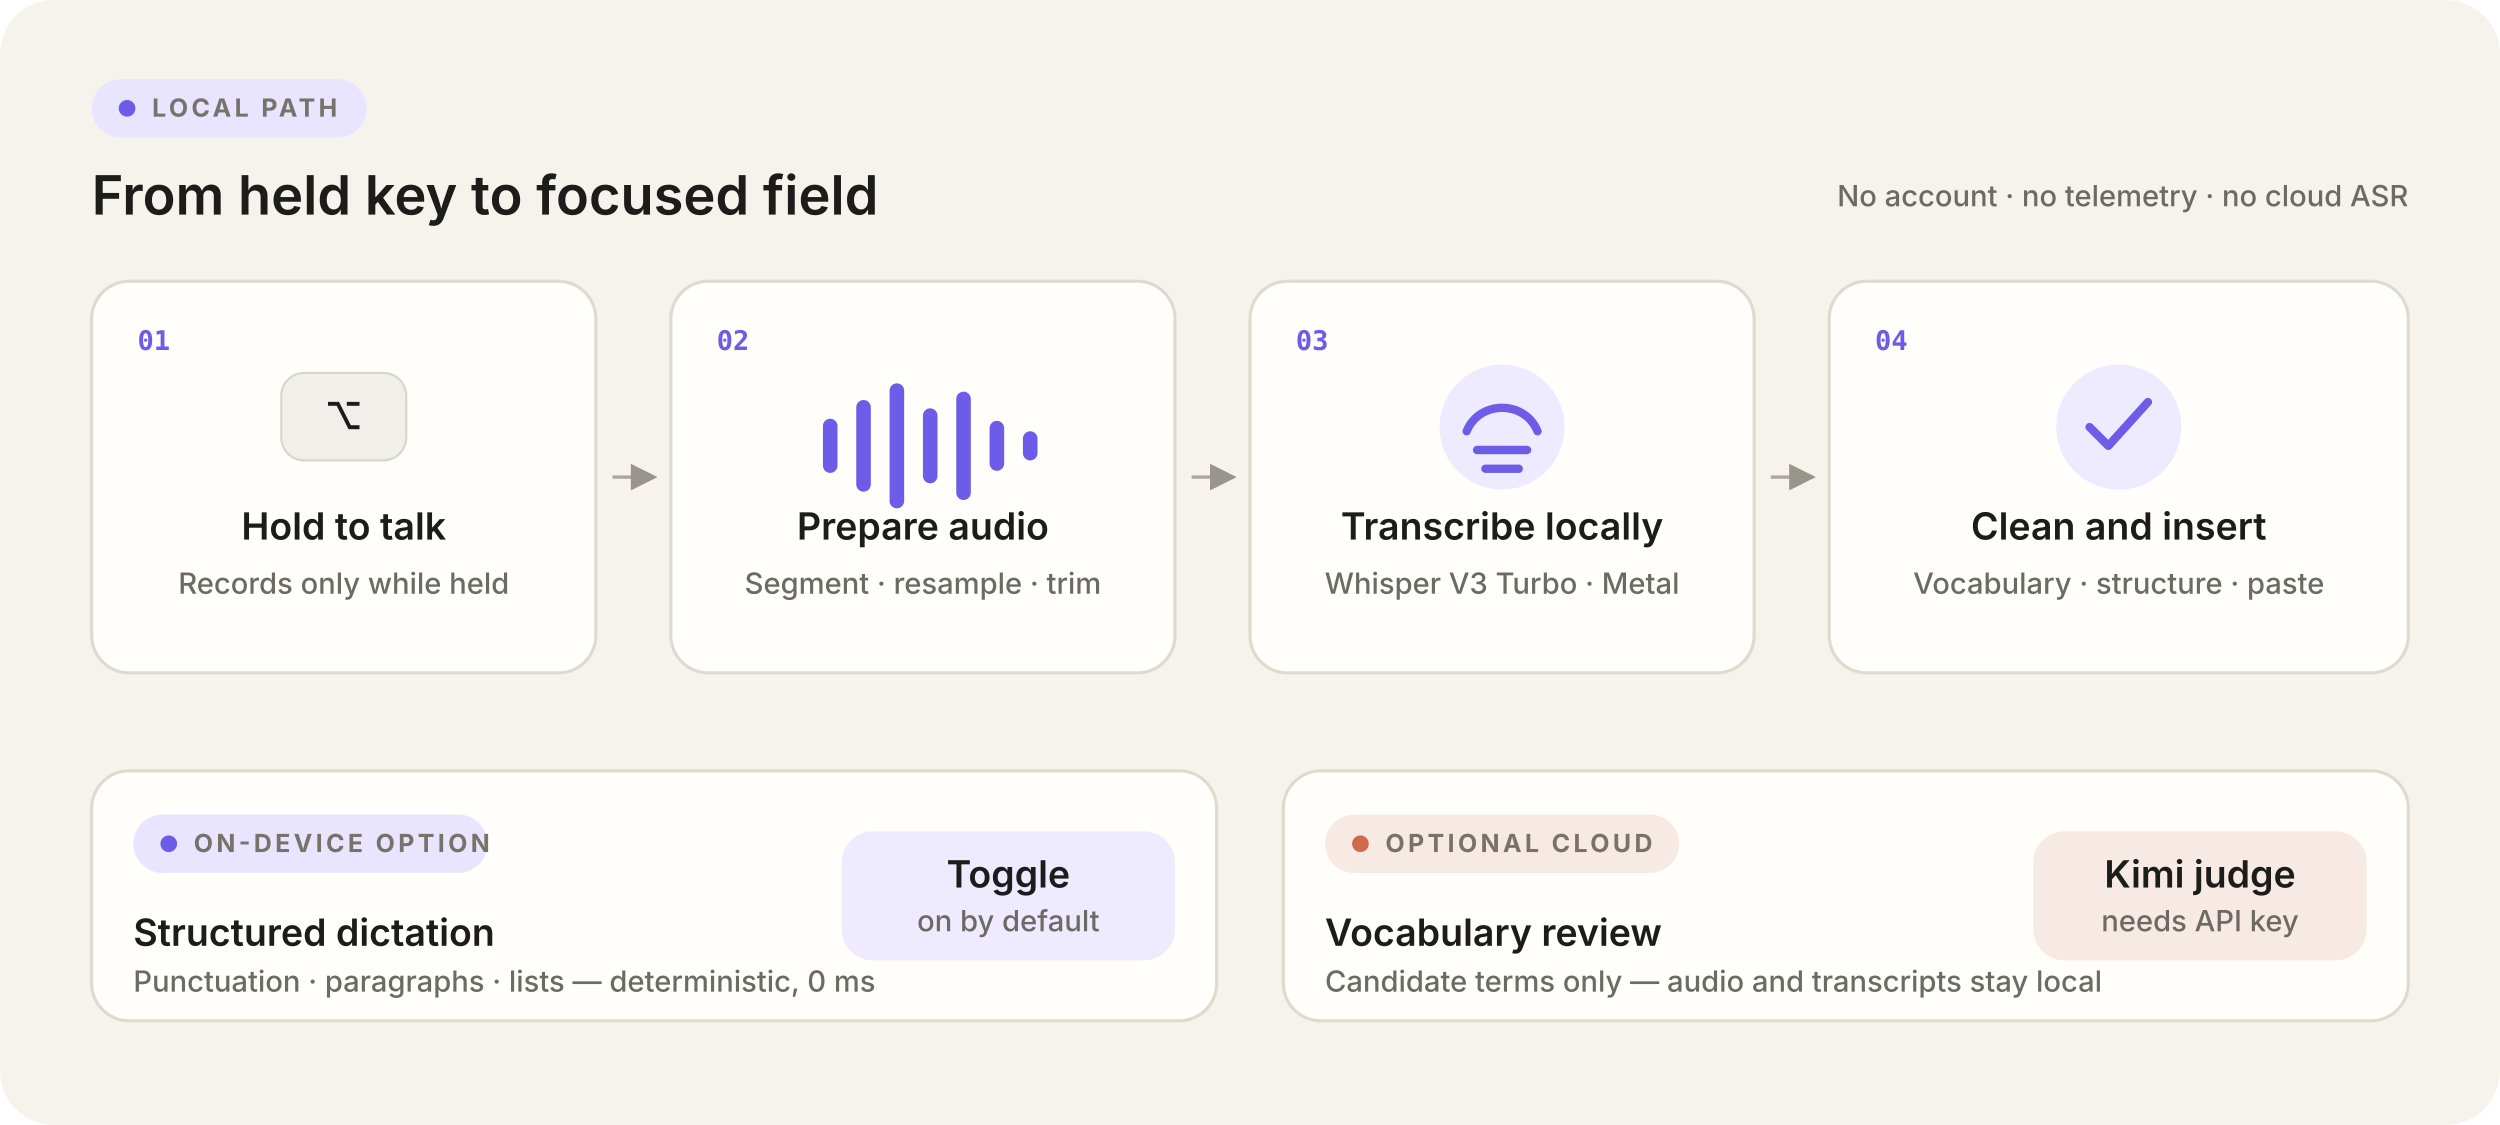
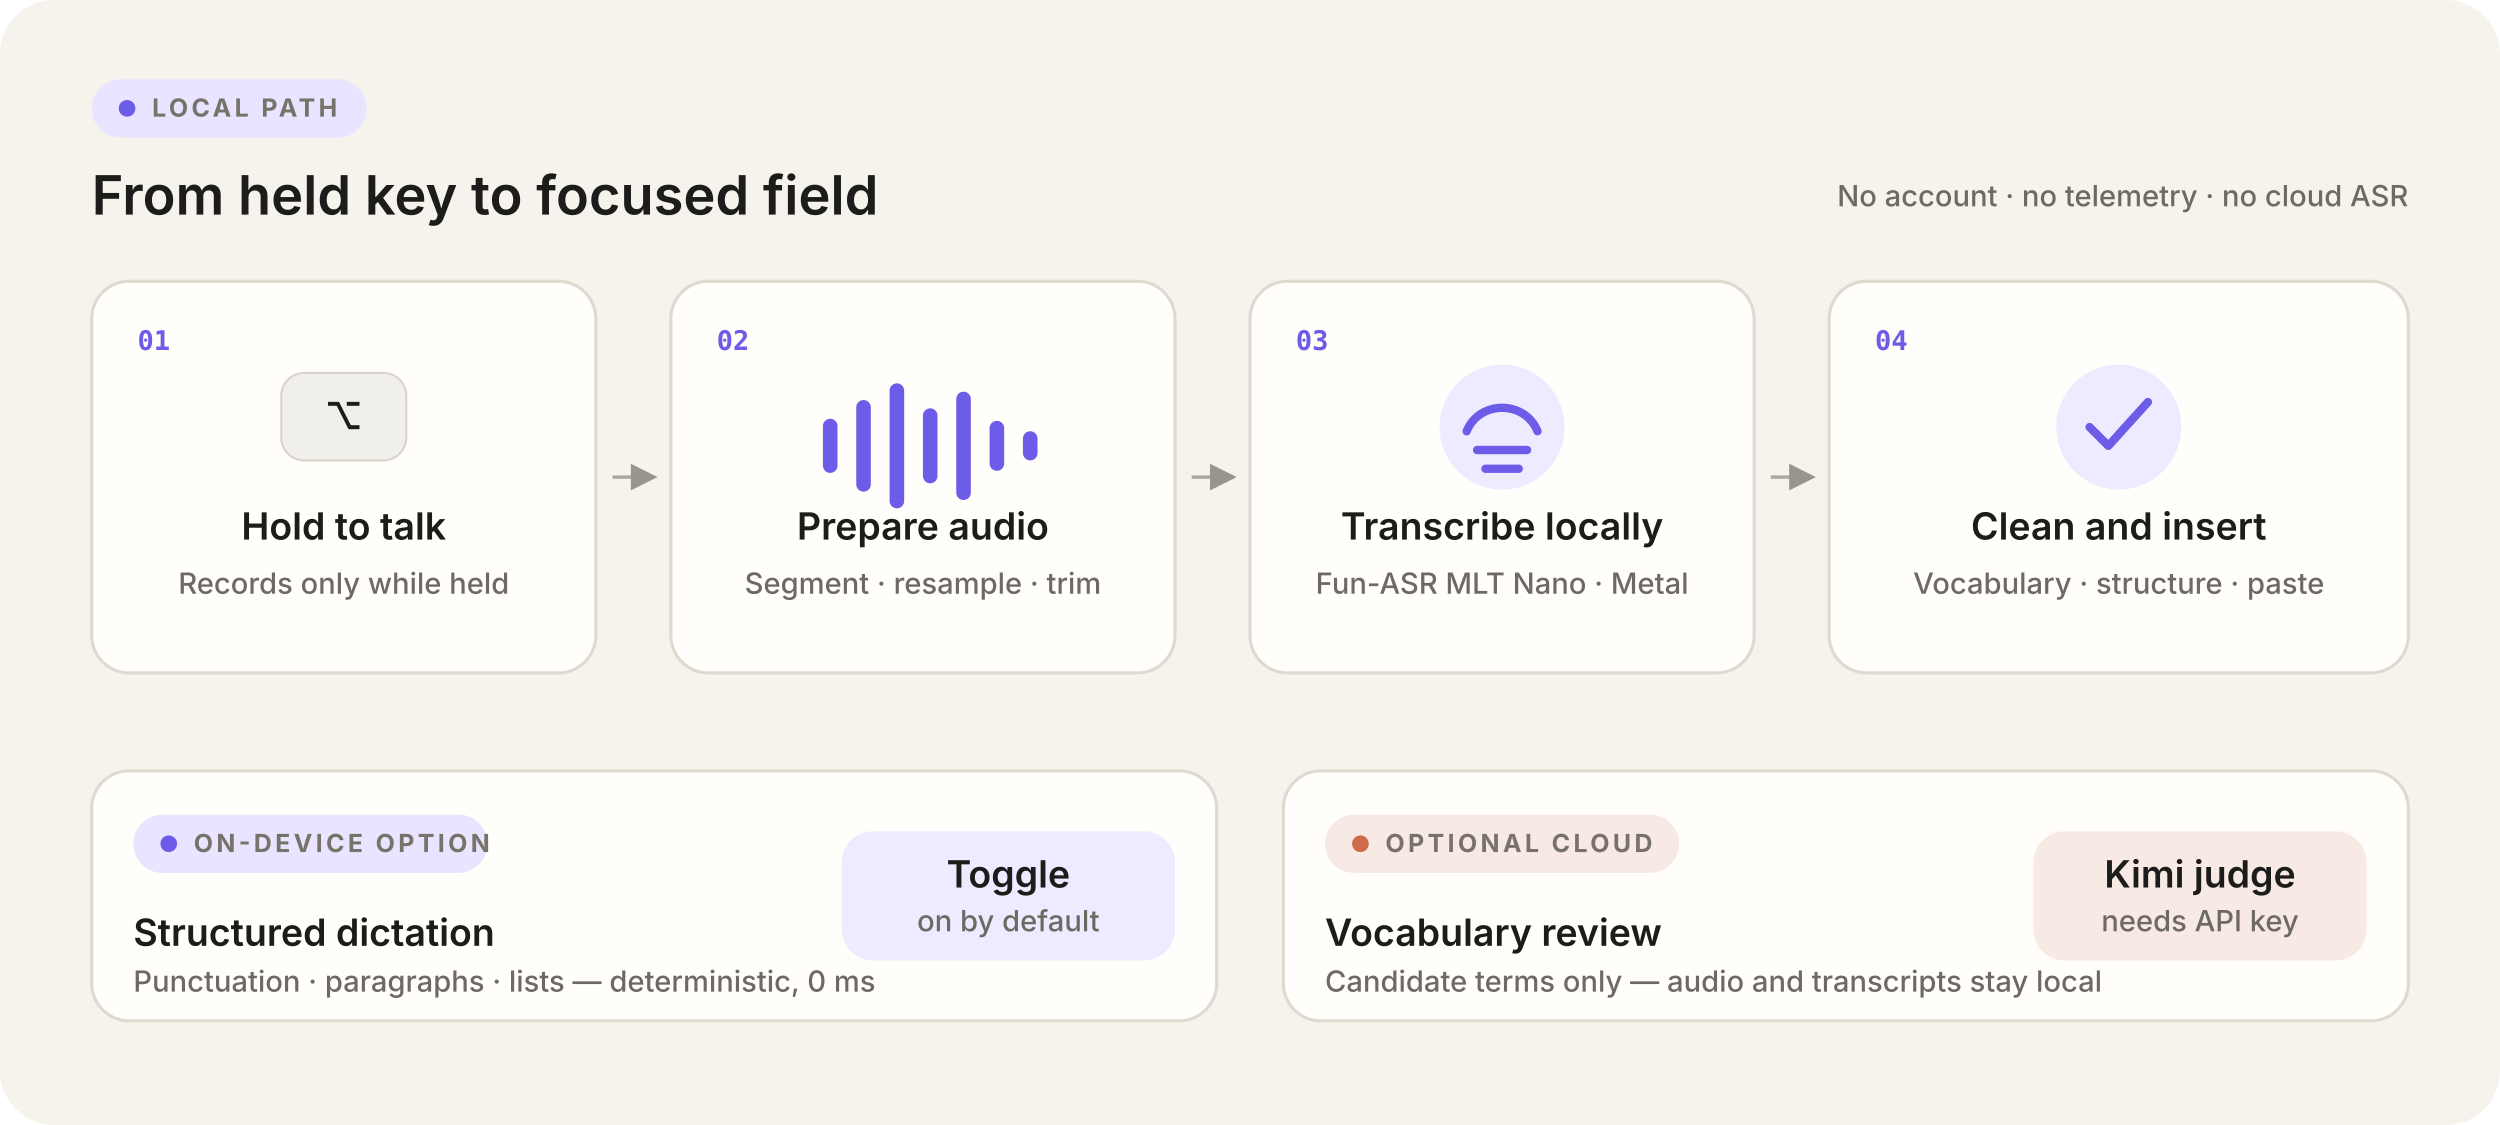
<svg xmlns="http://www.w3.org/2000/svg" width="1200" height="540" viewBox="0 0 1200 540" role="img" aria-labelledby="title desc">
  <defs>
    <marker id="arrow" markerWidth="8" markerHeight="8" refX="7" refY="4" orient="auto">
      <path d="M0 0 8 4 0 8Z" fill="#99958c" />
    </marker>
    <style>
      .title{font:600 26px -apple-system,BlinkMacSystemFont,"Segoe UI",sans-serif;fill:#1c1c1a}
      .label{font:600 18px -apple-system,BlinkMacSystemFont,"Segoe UI",sans-serif;fill:#1c1c1a}
      .small{font:450 14px -apple-system,BlinkMacSystemFont,"Segoe UI",sans-serif;fill:#6d6a63}
      .eyebrow{font:650 12px -apple-system,BlinkMacSystemFont,"Segoe UI",sans-serif;letter-spacing:1.6px;fill:#77736a}
      .number{font:600 13px ui-monospace,SFMono-Regular,Menlo,monospace;fill:#6d5ce7}
      .card{fill:#fffefa;stroke:#dedad0;stroke-width:1.5}
      .line{stroke:#aaa69d;stroke-width:1.6;fill:none;marker-end:url(#arrow)}
    </style>
  </defs>
  <rect width="1200" height="540" rx="26" fill="#f6f3ec" />
  <rect x="44" y="38" width="132" height="28" rx="14" fill="#e9e4ff" />
  <circle cx="61" cy="52" r="4" fill="#6d5ce7" />
  <text x="73" y="56" class="eyebrow" fill="#5949c7">LOCAL PATH</text>
  <text x="44" y="103" class="title">From held key to focused field</text>
  <text x="1156" y="99" text-anchor="end" class="small">No account · no telemetry · no cloud ASR</text>
  <g transform="translate(44 135)">
    <rect class="card" width="242" height="188" rx="18" />
    <text x="22" y="33" class="number">01</text>
    <rect x="91" y="44" width="60" height="42" rx="11" fill="#f1efe9" stroke="#d8d4ca" />
    <text x="121" y="71" text-anchor="middle" class="label">⌥</text>
    <text x="121" y="124" text-anchor="middle" class="label">Hold to talk</text>
    <text x="121" y="150" text-anchor="middle" class="small">Records only while held</text>
  </g>
  <path class="line" d="M294 229H314" />
  <g transform="translate(322 135)">
    <rect class="card" width="242" height="188" rx="18" />
    <text x="22" y="33" class="number">02</text>
    <g transform="translate(73 49)" fill="#6d5ce7">
      <rect x="0" y="17" width="7" height="26" rx="3.5" />
      <rect x="16" y="8" width="7" height="44" rx="3.5" />
      <rect x="32" y="0" width="7" height="60" rx="3.5" />
      <rect x="48" y="12" width="7" height="36" rx="3.5" />
      <rect x="64" y="4" width="7" height="52" rx="3.5" />
      <rect x="80" y="18" width="7" height="24" rx="3.5" />
      <rect x="96" y="23" width="7" height="14" rx="3.5" />
    </g>
    <text x="121" y="124" text-anchor="middle" class="label">Prepare audio</text>
    <text x="121" y="150" text-anchor="middle" class="small">Segment · resample · trim</text>
  </g>
  <path class="line" d="M572 229H592" />
  <g transform="translate(600 135)">
    <rect class="card" width="242" height="188" rx="18" />
    <text x="22" y="33" class="number">03</text>
    <circle cx="121" cy="70" r="30" fill="#eeeaff" />
    <path d="M104 72c6-15 28-15 34 0M109 81h24M113 90h16" fill="none" stroke="#6d5ce7" stroke-width="4" stroke-linecap="round" />
    <text x="121" y="124" text-anchor="middle" class="label">Transcribe locally</text>
-     <text x="121" y="150" text-anchor="middle" class="small">Whisper V3 Turbo · Metal</text>
+     <text x="121" y="150" text-anchor="middle" class="small">Fun-ASR MLT Nano · Metal</text>
  </g>
  <path class="line" d="M850 229H870" />
  <g transform="translate(878 135)">
    <rect class="card" width="278" height="188" rx="18" />
    <text x="22" y="33" class="number">04</text>
    <circle cx="139" cy="70" r="30" fill="#eeeaff" />
    <path d="M125 70l9 9 19-21" fill="none" stroke="#6d5ce7" stroke-width="4" stroke-linecap="round" stroke-linejoin="round" />
    <text x="139" y="124" text-anchor="middle" class="label">Clean and insert</text>
    <text x="139" y="150" text-anchor="middle" class="small">Vocabulary · structure · paste</text>
  </g>
  <rect x="44" y="370" width="540" height="120" rx="18" fill="#fffefa" stroke="#dedad0" stroke-width="1.5" />
  <rect x="64" y="391" width="170" height="28" rx="14" fill="#e9e4ff" />
  <circle cx="81" cy="405" r="4" fill="#6d5ce7" />
  <text x="93" y="409" class="eyebrow" fill="#5949c7">ON-DEVICE OPTION</text>
  <text x="64" y="454" class="label">Structured dictation</text>
  <text x="64" y="476" class="small">Punctuation · paragraphs · lists — deterministic, 0 ms</text>
  <rect x="404" y="399" width="160" height="62" rx="15" fill="#eeeaff" />
  <text x="484" y="426" text-anchor="middle" class="label">Toggle</text>
  <text x="484" y="447" text-anchor="middle" class="small">on by default</text>
  <rect x="616" y="370" width="540" height="120" rx="18" fill="#fffefa" stroke="#dedad0" stroke-width="1.5" />
  <rect x="636" y="391" width="170" height="28" rx="14" fill="#f7e9e3" />
  <circle cx="653" cy="405" r="4" fill="#cf6b4c" />
  <text x="665" y="409" class="eyebrow" fill="#a84e35">OPTIONAL CLOUD</text>
  <text x="636" y="454" class="label">Vocabulary review</text>
  <text x="636" y="476" class="small">Candidate terms only — audio and transcripts stay local</text>
  <rect x="976" y="399" width="160" height="62" rx="15" fill="#f7e9e3" />
  <text x="1056" y="426" text-anchor="middle" class="label">Kimi judge</text>
  <text x="1056" y="447" text-anchor="middle" class="small">needs API key</text>
</svg>
